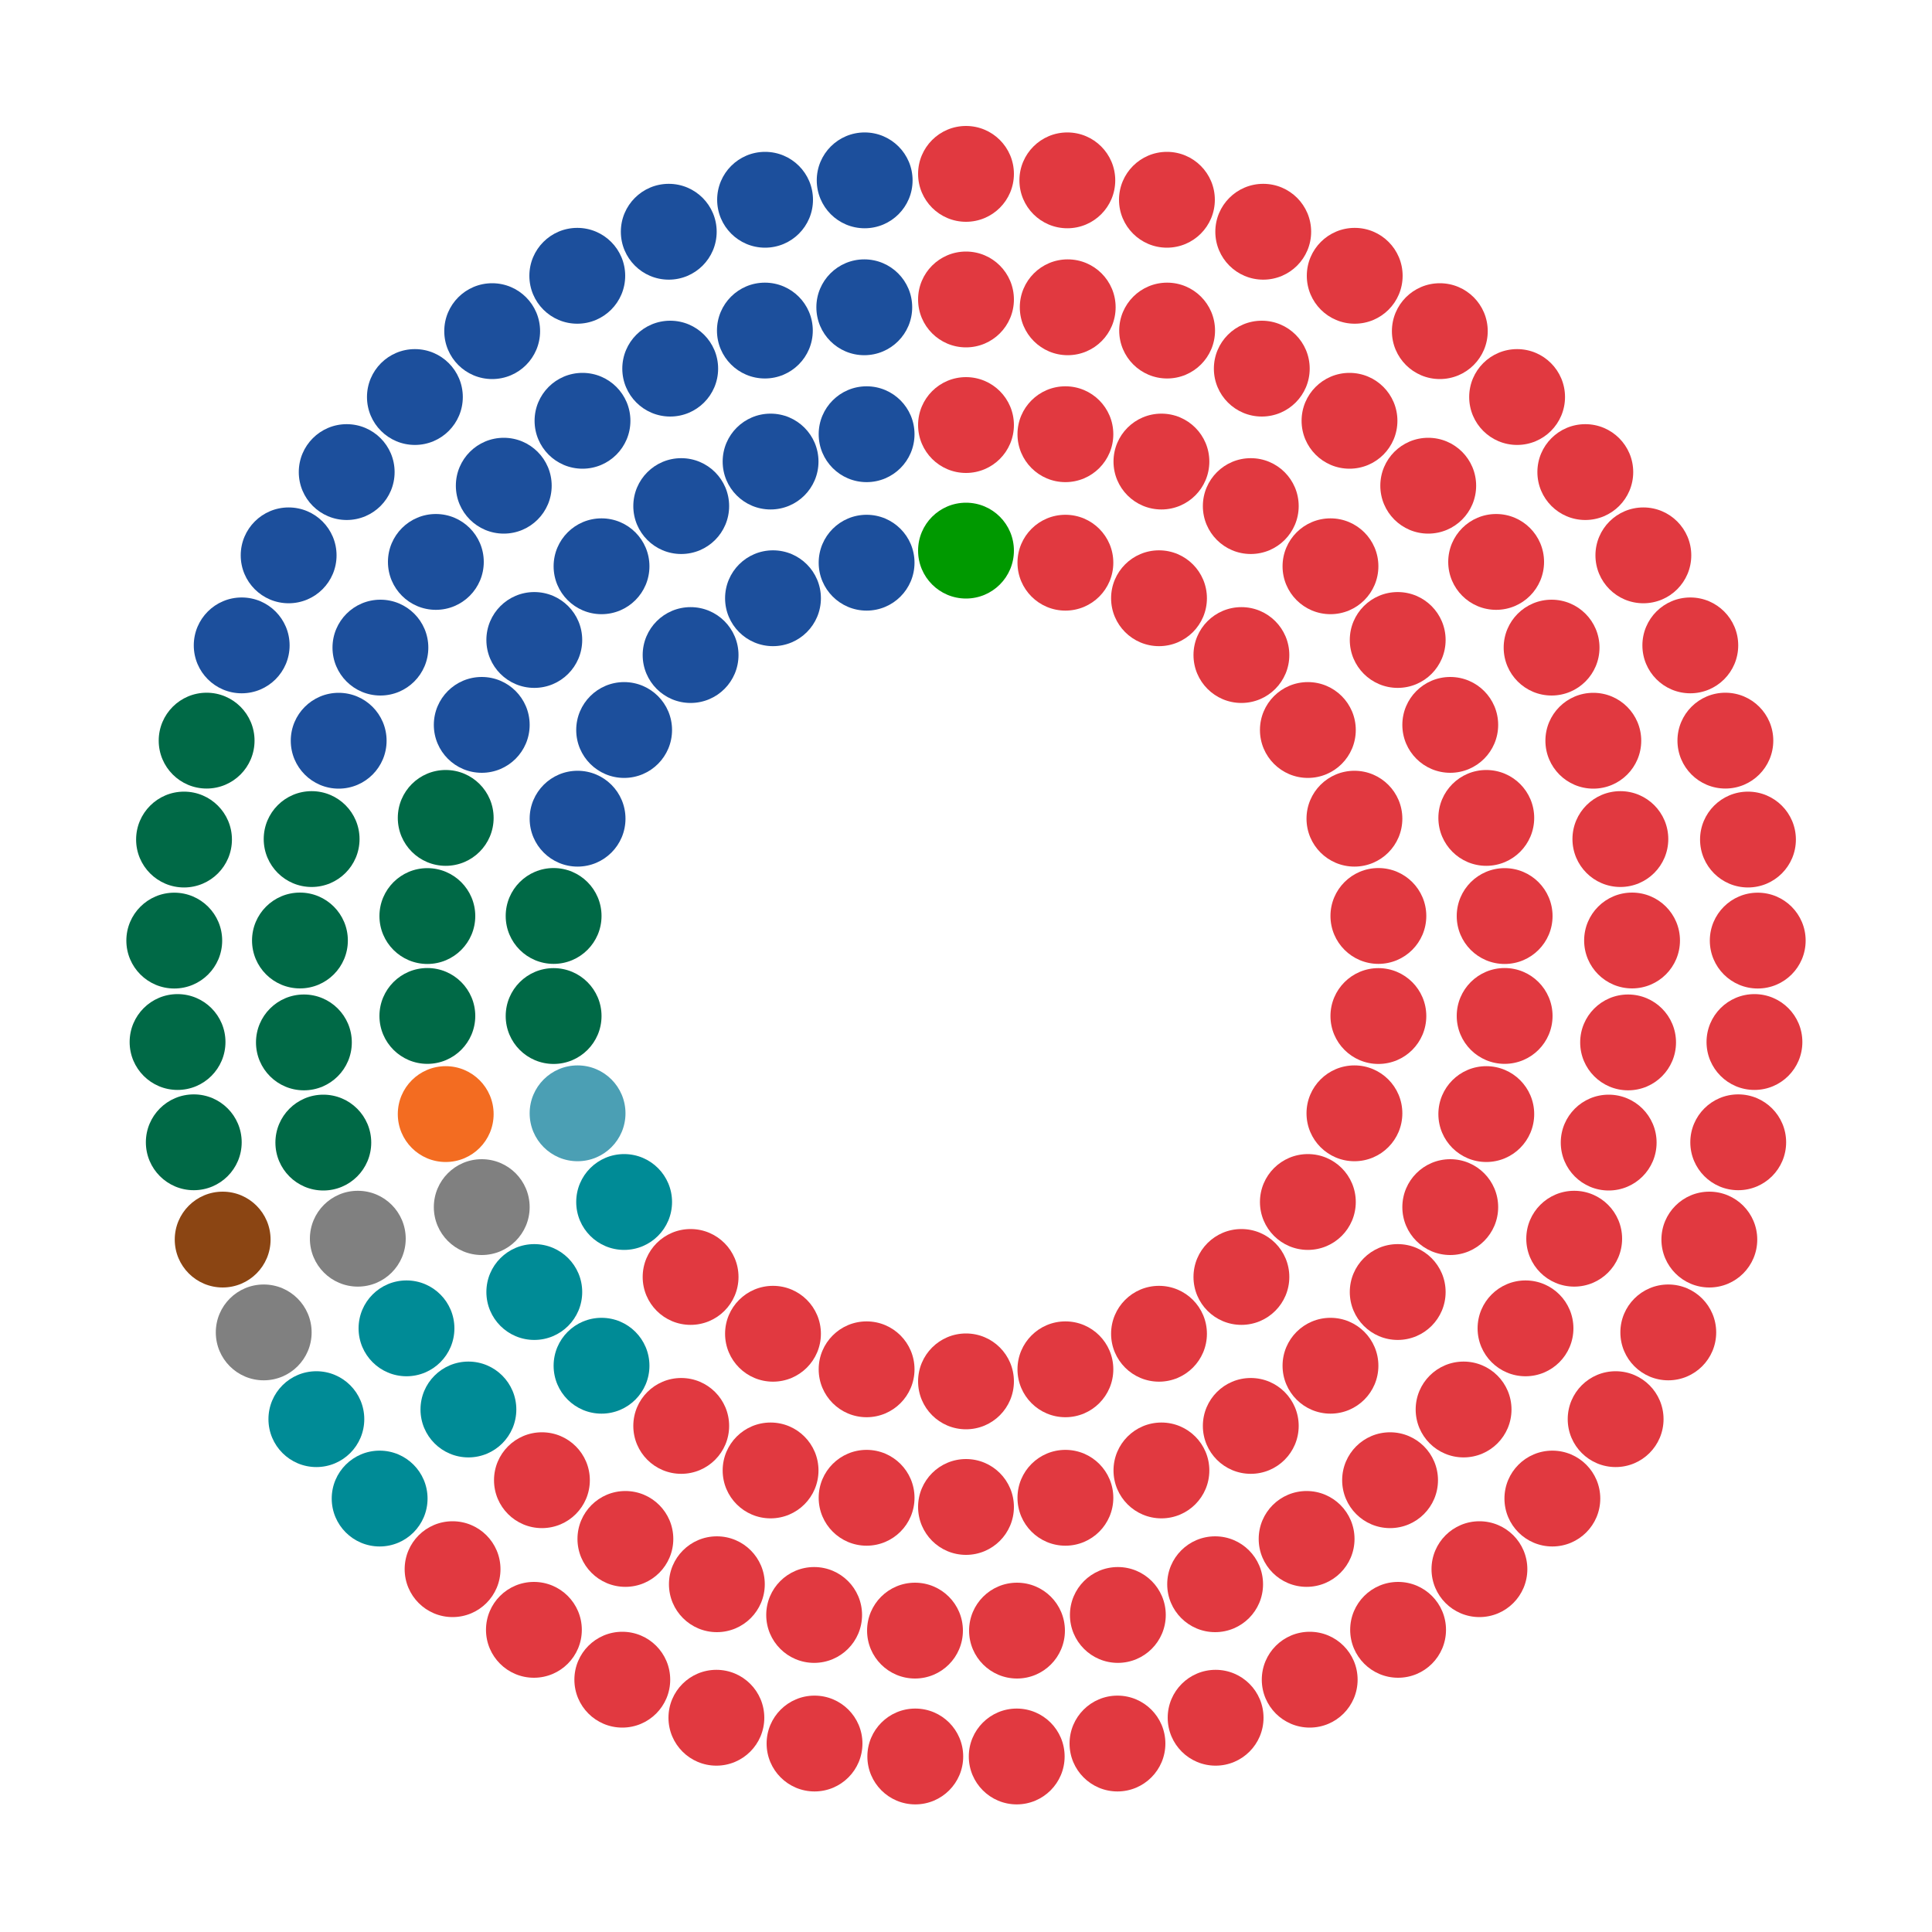
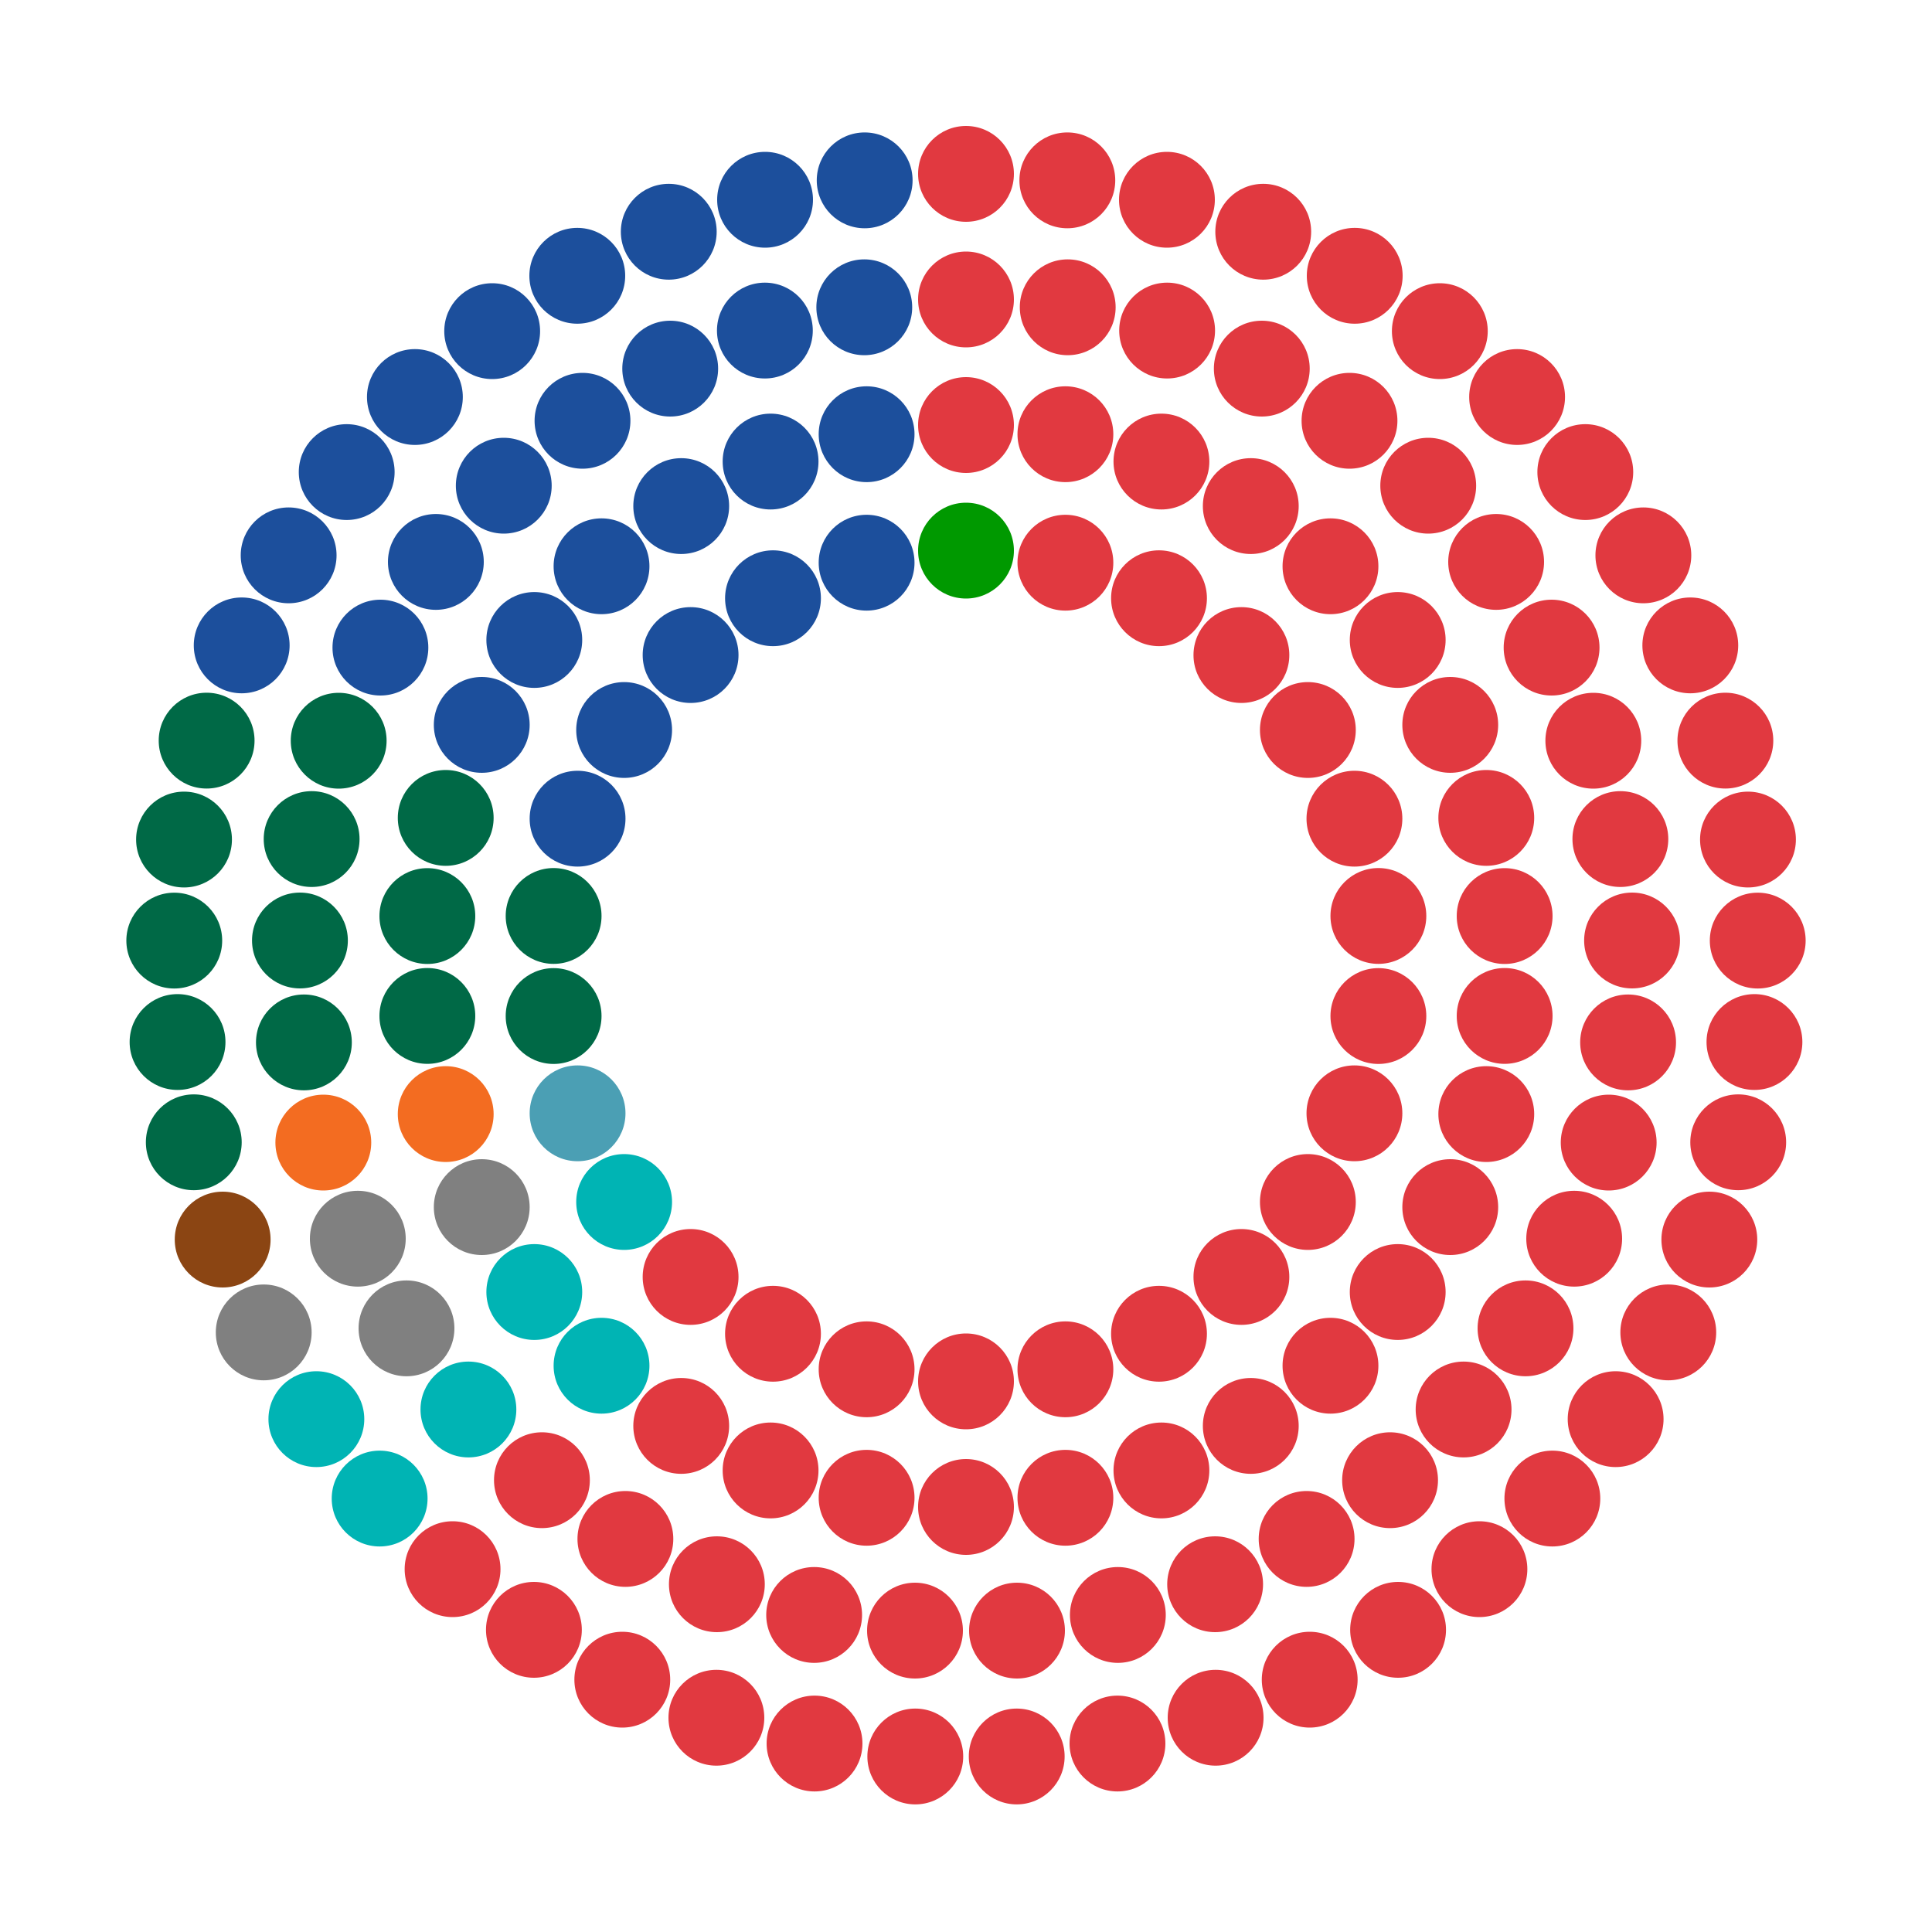
<svg xmlns="http://www.w3.org/2000/svg" viewBox="0 0 200 200" width="200" height="200">
  <circle cx="100.0" cy="57.0" r="4.96" fill="#009900" />
  <circle cx="110.29" cy="58.25" r="4.96" fill="#E13940" />
  <circle cx="119.98" cy="61.93" r="4.96" fill="#E13940" />
  <circle cx="128.51" cy="67.81" r="4.96" fill="#E13940" />
  <circle cx="135.39" cy="75.57" r="4.96" fill="#E13940" />
  <circle cx="140.21" cy="84.75" r="4.96" fill="#E13940" />
  <circle cx="142.69" cy="94.82" r="4.96" fill="#E13940" />
  <circle cx="142.69" cy="105.18" r="4.96" fill="#E13940" />
  <circle cx="140.21" cy="115.25" r="4.96" fill="#E13940" />
  <circle cx="135.39" cy="124.43" r="4.96" fill="#E13940" />
  <circle cx="128.51" cy="132.19" r="4.96" fill="#E13940" />
  <circle cx="119.98" cy="138.07" r="4.96" fill="#E13940" />
  <circle cx="110.29" cy="141.75" r="4.96" fill="#E13940" />
  <circle cx="100.0" cy="143.0" r="4.96" fill="#E13940" />
  <circle cx="89.71" cy="141.75" r="4.96" fill="#E13940" />
  <circle cx="80.02" cy="138.07" r="4.96" fill="#E13940" />
  <circle cx="71.49" cy="132.19" r="4.96" fill="#E13940" />
-   <circle cx="64.61" cy="124.43" r="4.96" fill="#008B96" />
+   <circle cx="64.61" cy="124.43" r="4.96" fill="#00B4B4" />
  <circle cx="59.79" cy="115.25" r="4.96" fill="#4B9FB4" />
  <circle cx="57.31" cy="105.18" r="4.96" fill="#006946" />
  <circle cx="57.31" cy="94.82" r="4.96" fill="#006946" />
  <circle cx="59.79" cy="84.75" r="4.96" fill="#1C4F9C" />
  <circle cx="64.61" cy="75.57" r="4.96" fill="#1C4F9C" />
  <circle cx="71.49" cy="67.81" r="4.96" fill="#1C4F9C" />
  <circle cx="80.02" cy="61.93" r="4.96" fill="#1C4F9C" />
  <circle cx="89.71" cy="58.25" r="4.96" fill="#1C4F9C" />
  <circle cx="100.0" cy="44.0" r="4.96" fill="#E13940" />
  <circle cx="110.29" cy="44.95" r="4.96" fill="#E13940" />
  <circle cx="120.23" cy="47.78" r="4.96" fill="#E13940" />
  <circle cx="129.48" cy="52.39" r="4.96" fill="#E13940" />
  <circle cx="137.73" cy="58.62" r="4.96" fill="#E13940" />
  <circle cx="144.69" cy="66.25" r="4.96" fill="#E13940" />
  <circle cx="150.13" cy="75.04" r="4.96" fill="#E13940" />
  <circle cx="153.86" cy="84.67" r="4.96" fill="#E13940" />
  <circle cx="155.76" cy="94.83" r="4.96" fill="#E13940" />
  <circle cx="155.76" cy="105.17" r="4.96" fill="#E13940" />
  <circle cx="153.86" cy="115.33" r="4.96" fill="#E13940" />
  <circle cx="150.13" cy="124.96" r="4.96" fill="#E13940" />
  <circle cx="144.69" cy="133.75" r="4.96" fill="#E13940" />
  <circle cx="137.73" cy="141.38" r="4.96" fill="#E13940" />
  <circle cx="129.48" cy="147.61" r="4.96" fill="#E13940" />
  <circle cx="120.23" cy="152.22" r="4.96" fill="#E13940" />
  <circle cx="110.29" cy="155.05" r="4.96" fill="#E13940" />
  <circle cx="100.0" cy="156.0" r="4.96" fill="#E13940" />
  <circle cx="89.71" cy="155.05" r="4.96" fill="#E13940" />
  <circle cx="79.77" cy="152.22" r="4.96" fill="#E13940" />
  <circle cx="70.52" cy="147.61" r="4.96" fill="#E13940" />
-   <circle cx="62.27" cy="141.38" r="4.96" fill="#008B96" />
-   <circle cx="55.31" cy="133.75" r="4.96" fill="#008B96" />
+   <circle cx="62.27" cy="141.38" r="4.96" fill="#00B4B4" />
+   <circle cx="55.31" cy="133.75" r="4.96" fill="#00B4B4" />
  <circle cx="49.87" cy="124.96" r="4.96" fill="#808080" />
  <circle cx="46.14" cy="115.33" r="4.96" fill="#F36C21" />
  <circle cx="44.24" cy="105.17" r="4.96" fill="#006946" />
  <circle cx="44.24" cy="94.83" r="4.96" fill="#006946" />
  <circle cx="46.14" cy="84.67" r="4.96" fill="#006946" />
  <circle cx="49.87" cy="75.04" r="4.96" fill="#1C4F9C" />
  <circle cx="55.31" cy="66.25" r="4.96" fill="#1C4F9C" />
  <circle cx="62.27" cy="58.62" r="4.96" fill="#1C4F9C" />
  <circle cx="70.52" cy="52.39" r="4.96" fill="#1C4F9C" />
  <circle cx="79.77" cy="47.78" r="4.96" fill="#1C4F9C" />
  <circle cx="89.71" cy="44.95" r="4.96" fill="#1C4F9C" />
  <circle cx="100.0" cy="31.0" r="4.96" fill="#E13940" />
  <circle cx="110.53" cy="31.81" r="4.96" fill="#E13940" />
  <circle cx="120.82" cy="34.22" r="4.96" fill="#E13940" />
  <circle cx="130.62" cy="38.16" r="4.96" fill="#E13940" />
  <circle cx="139.7" cy="43.56" r="4.96" fill="#E13940" />
  <circle cx="147.85" cy="50.28" r="4.96" fill="#E13940" />
  <circle cx="154.88" cy="58.17" r="4.96" fill="#E13940" />
  <circle cx="160.62" cy="67.04" r="4.96" fill="#E13940" />
  <circle cx="164.94" cy="76.68" r="4.96" fill="#E13940" />
  <circle cx="167.74" cy="86.86" r="4.96" fill="#E13940" />
  <circle cx="168.95" cy="97.36" r="4.96" fill="#E13940" />
  <circle cx="168.54" cy="107.91" r="4.96" fill="#E13940" />
  <circle cx="166.53" cy="118.28" r="4.96" fill="#E13940" />
  <circle cx="162.96" cy="128.23" r="4.96" fill="#E13940" />
  <circle cx="157.92" cy="137.51" r="4.96" fill="#E13940" />
  <circle cx="151.51" cy="145.91" r="4.96" fill="#E13940" />
  <circle cx="143.9" cy="153.23" r="4.96" fill="#E13940" />
  <circle cx="135.26" cy="159.31" r="4.96" fill="#E13940" />
  <circle cx="125.79" cy="164.0" r="4.96" fill="#E13940" />
  <circle cx="115.72" cy="167.18" r="4.96" fill="#E13940" />
  <circle cx="105.28" cy="168.8" r="4.96" fill="#E13940" />
  <circle cx="94.72" cy="168.8" r="4.96" fill="#E13940" />
  <circle cx="84.28" cy="167.18" r="4.96" fill="#E13940" />
  <circle cx="74.21" cy="164.0" r="4.96" fill="#E13940" />
  <circle cx="64.74" cy="159.31" r="4.96" fill="#E13940" />
  <circle cx="56.1" cy="153.23" r="4.96" fill="#E13940" />
-   <circle cx="48.49" cy="145.91" r="4.96" fill="#008B96" />
-   <circle cx="42.08" cy="137.51" r="4.96" fill="#008B96" />
+   <circle cx="48.49" cy="145.91" r="4.96" fill="#00B4B4" />
+   <circle cx="42.08" cy="137.51" r="4.96" fill="#808080" />
  <circle cx="37.04" cy="128.23" r="4.96" fill="#808080" />
-   <circle cx="33.47" cy="118.28" r="4.96" fill="#006946" />
+   <circle cx="33.47" cy="118.28" r="4.96" fill="#F36C21" />
  <circle cx="31.46" cy="107.91" r="4.96" fill="#006946" />
  <circle cx="31.05" cy="97.36" r="4.96" fill="#006946" />
  <circle cx="32.26" cy="86.86" r="4.96" fill="#006946" />
-   <circle cx="35.06" cy="76.68" r="4.96" fill="#1C4F9C" />
+   <circle cx="35.06" cy="76.68" r="4.96" fill="#006946" />
  <circle cx="39.38" cy="67.04" r="4.96" fill="#1C4F9C" />
  <circle cx="45.12" cy="58.17" r="4.96" fill="#1C4F9C" />
  <circle cx="52.15" cy="50.28" r="4.96" fill="#1C4F9C" />
  <circle cx="60.3" cy="43.56" r="4.96" fill="#1C4F9C" />
  <circle cx="69.38" cy="38.16" r="4.96" fill="#1C4F9C" />
  <circle cx="79.18" cy="34.22" r="4.96" fill="#1C4F9C" />
  <circle cx="89.47" cy="31.81" r="4.96" fill="#1C4F9C" />
  <circle cx="100.0" cy="18.0" r="4.96" fill="#E13940" />
  <circle cx="110.49" cy="18.67" r="4.96" fill="#E13940" />
  <circle cx="120.8" cy="20.68" r="4.96" fill="#E13940" />
  <circle cx="130.77" cy="23.99" r="4.96" fill="#E13940" />
  <circle cx="140.24" cy="28.55" r="4.96" fill="#E13940" />
  <circle cx="149.05" cy="34.28" r="4.96" fill="#E13940" />
  <circle cx="157.05" cy="41.1" r="4.96" fill="#E13940" />
  <circle cx="164.11" cy="48.87" r="4.96" fill="#E13940" />
  <circle cx="170.12" cy="57.49" r="4.96" fill="#E13940" />
  <circle cx="174.98" cy="66.81" r="4.96" fill="#E13940" />
  <circle cx="178.61" cy="76.67" r="4.96" fill="#E13940" />
  <circle cx="180.95" cy="86.91" r="4.96" fill="#E13940" />
  <circle cx="181.96" cy="97.37" r="4.96" fill="#E13940" />
  <circle cx="181.62" cy="107.87" r="4.96" fill="#E13940" />
  <circle cx="179.94" cy="118.25" r="4.96" fill="#E13940" />
  <circle cx="176.95" cy="128.32" r="4.96" fill="#E13940" />
  <circle cx="172.7" cy="137.93" r="4.96" fill="#E13940" />
  <circle cx="167.25" cy="146.91" r="4.96" fill="#E13940" />
  <circle cx="160.7" cy="155.13" r="4.96" fill="#E13940" />
  <circle cx="153.15" cy="162.44" r="4.96" fill="#E13940" />
  <circle cx="144.73" cy="168.72" r="4.96" fill="#E13940" />
  <circle cx="135.58" cy="173.88" r="4.96" fill="#E13940" />
  <circle cx="125.84" cy="177.82" r="4.96" fill="#E13940" />
  <circle cx="115.68" cy="180.49" r="4.96" fill="#E13940" />
  <circle cx="105.25" cy="181.83" r="4.96" fill="#E13940" />
  <circle cx="94.75" cy="181.83" r="4.96" fill="#E13940" />
  <circle cx="84.32" cy="180.49" r="4.96" fill="#E13940" />
  <circle cx="74.16" cy="177.82" r="4.96" fill="#E13940" />
  <circle cx="64.42" cy="173.88" r="4.96" fill="#E13940" />
  <circle cx="55.27" cy="168.72" r="4.96" fill="#E13940" />
  <circle cx="46.85" cy="162.44" r="4.96" fill="#E13940" />
-   <circle cx="39.3" cy="155.13" r="4.96" fill="#008B96" />
-   <circle cx="32.75" cy="146.91" r="4.96" fill="#008B96" />
+   <circle cx="39.3" cy="155.13" r="4.96" fill="#00B4B4" />
+   <circle cx="32.75" cy="146.91" r="4.96" fill="#00B4B4" />
  <circle cx="27.3" cy="137.93" r="4.96" fill="#808080" />
  <circle cx="23.05" cy="128.32" r="4.96" fill="#8B4513" />
  <circle cx="20.06" cy="118.25" r="4.96" fill="#006946" />
  <circle cx="18.38" cy="107.87" r="4.96" fill="#006946" />
  <circle cx="18.04" cy="97.37" r="4.96" fill="#006946" />
  <circle cx="19.05" cy="86.91" r="4.96" fill="#006946" />
  <circle cx="21.39" cy="76.67" r="4.96" fill="#006946" />
  <circle cx="25.02" cy="66.81" r="4.96" fill="#1C4F9C" />
  <circle cx="29.88" cy="57.49" r="4.96" fill="#1C4F9C" />
  <circle cx="35.89" cy="48.87" r="4.96" fill="#1C4F9C" />
  <circle cx="42.95" cy="41.1" r="4.96" fill="#1C4F9C" />
  <circle cx="50.95" cy="34.28" r="4.96" fill="#1C4F9C" />
  <circle cx="59.76" cy="28.55" r="4.96" fill="#1C4F9C" />
  <circle cx="69.23" cy="23.99" r="4.96" fill="#1C4F9C" />
  <circle cx="79.2" cy="20.68" r="4.96" fill="#1C4F9C" />
  <circle cx="89.51" cy="18.67" r="4.96" fill="#1C4F9C" />
</svg>
